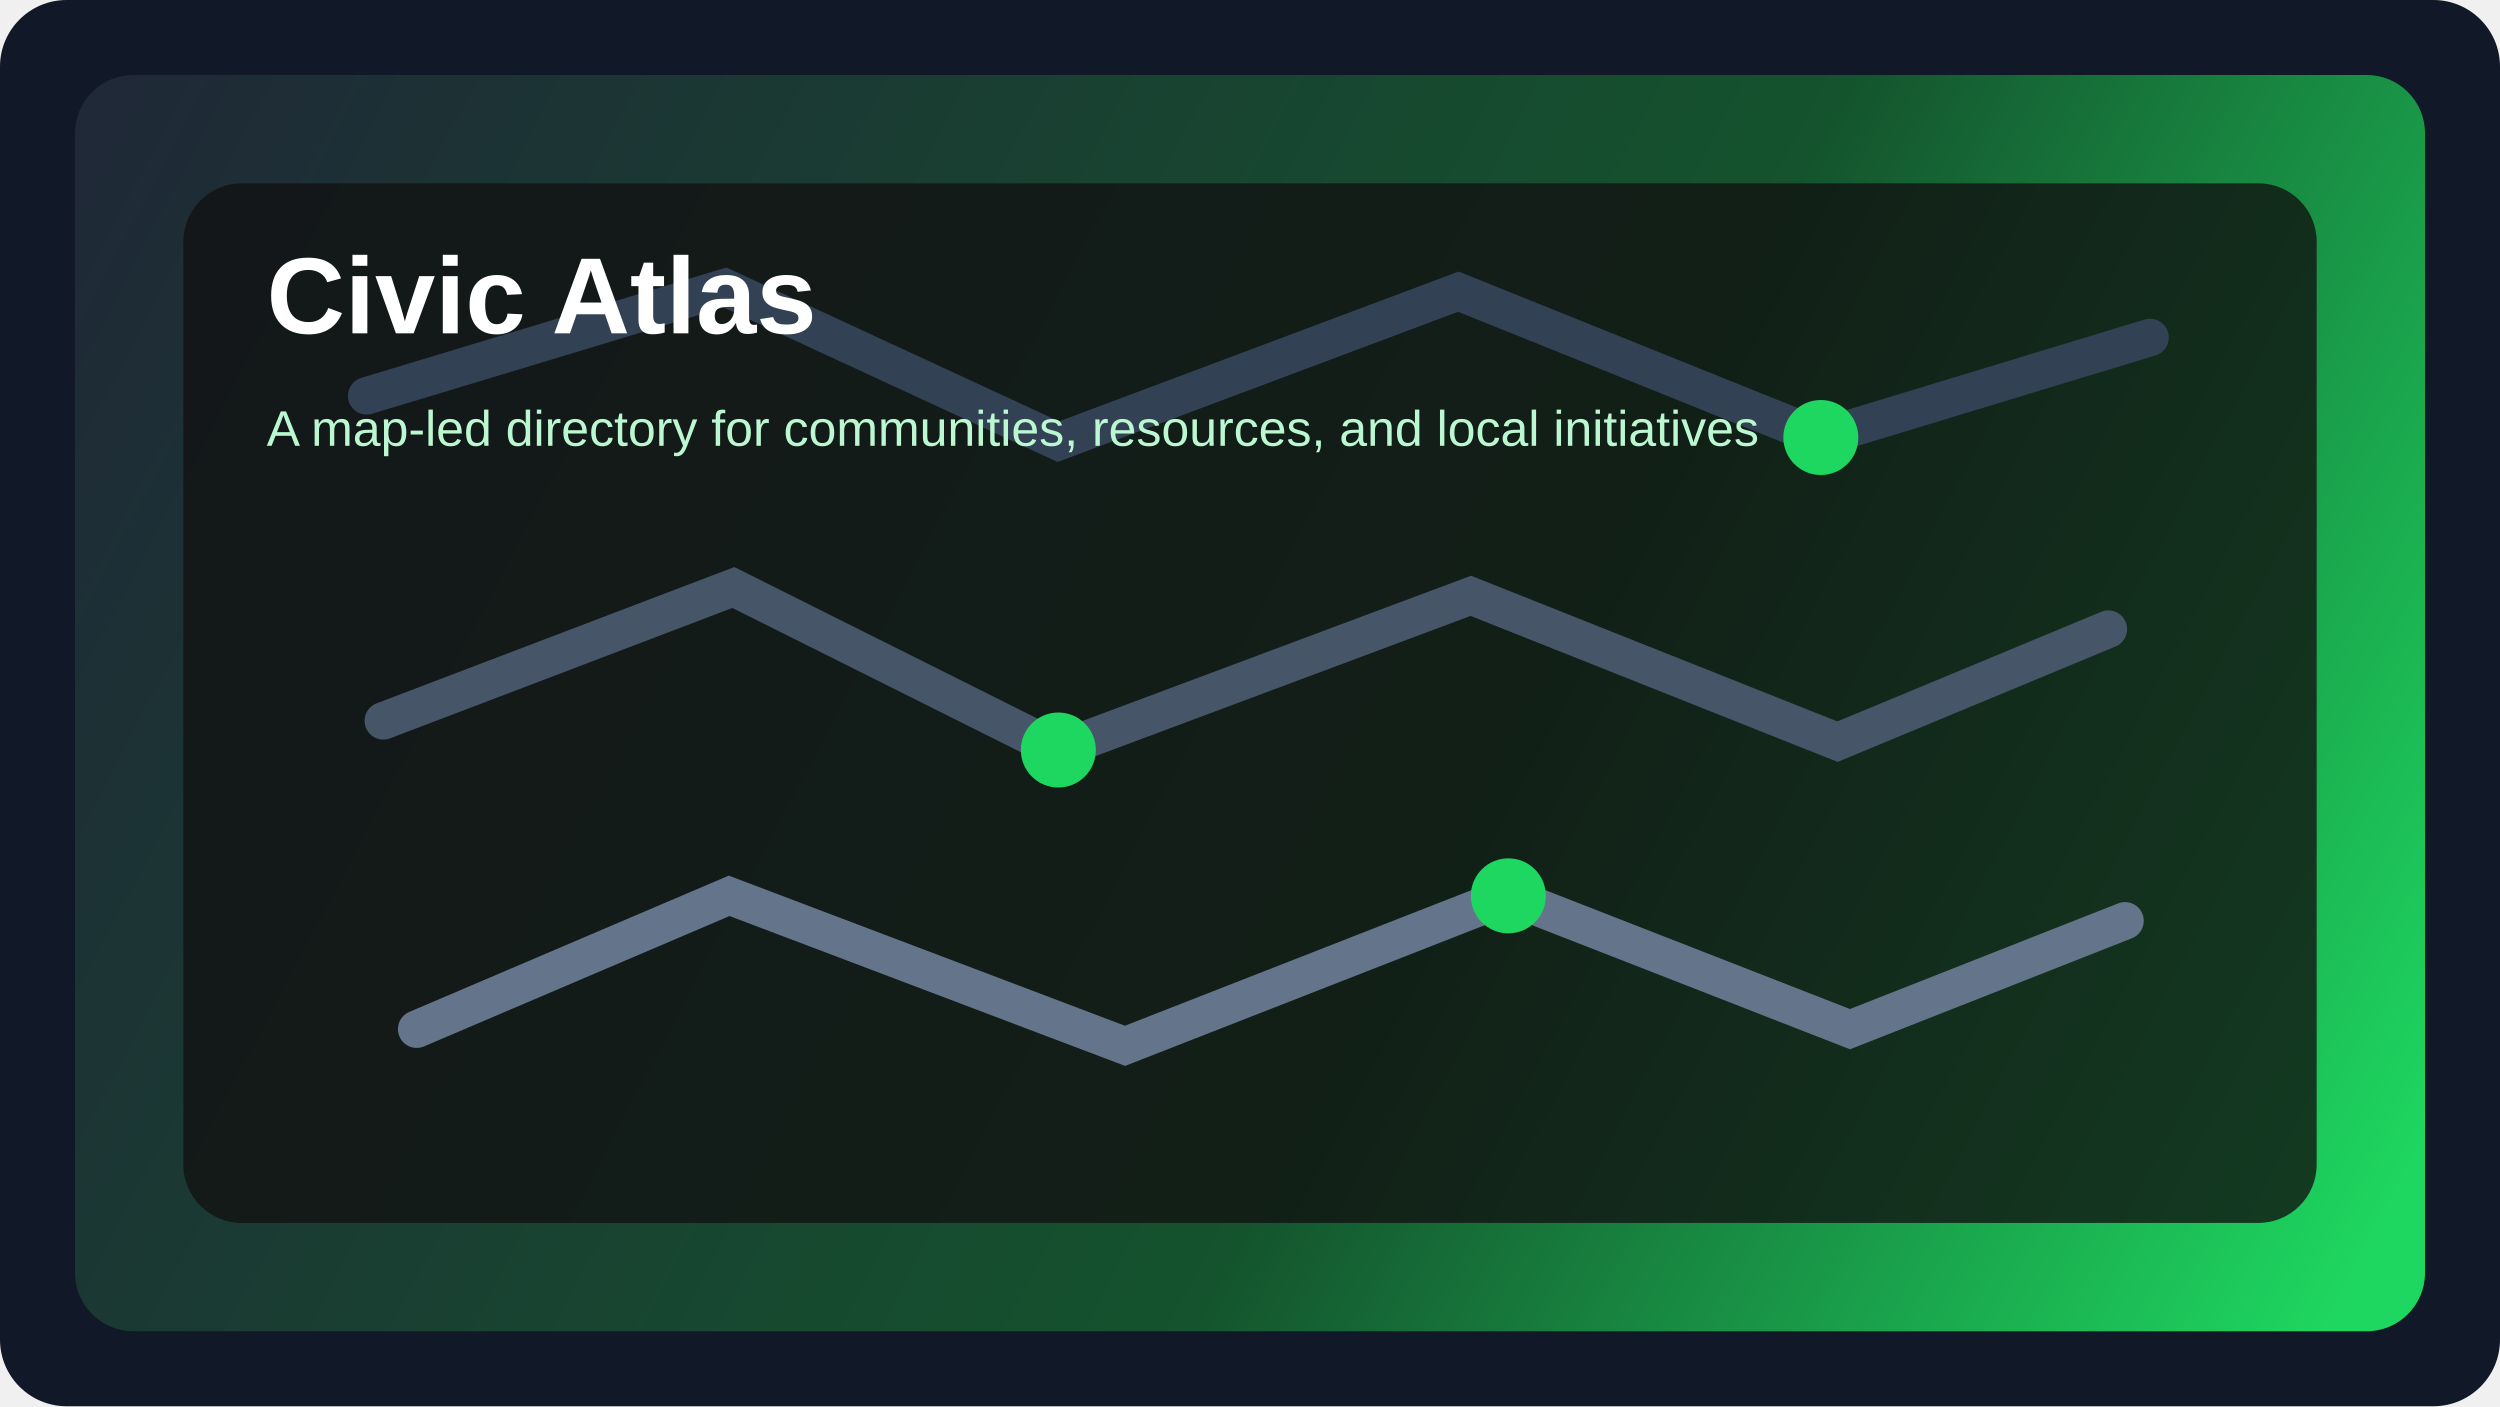
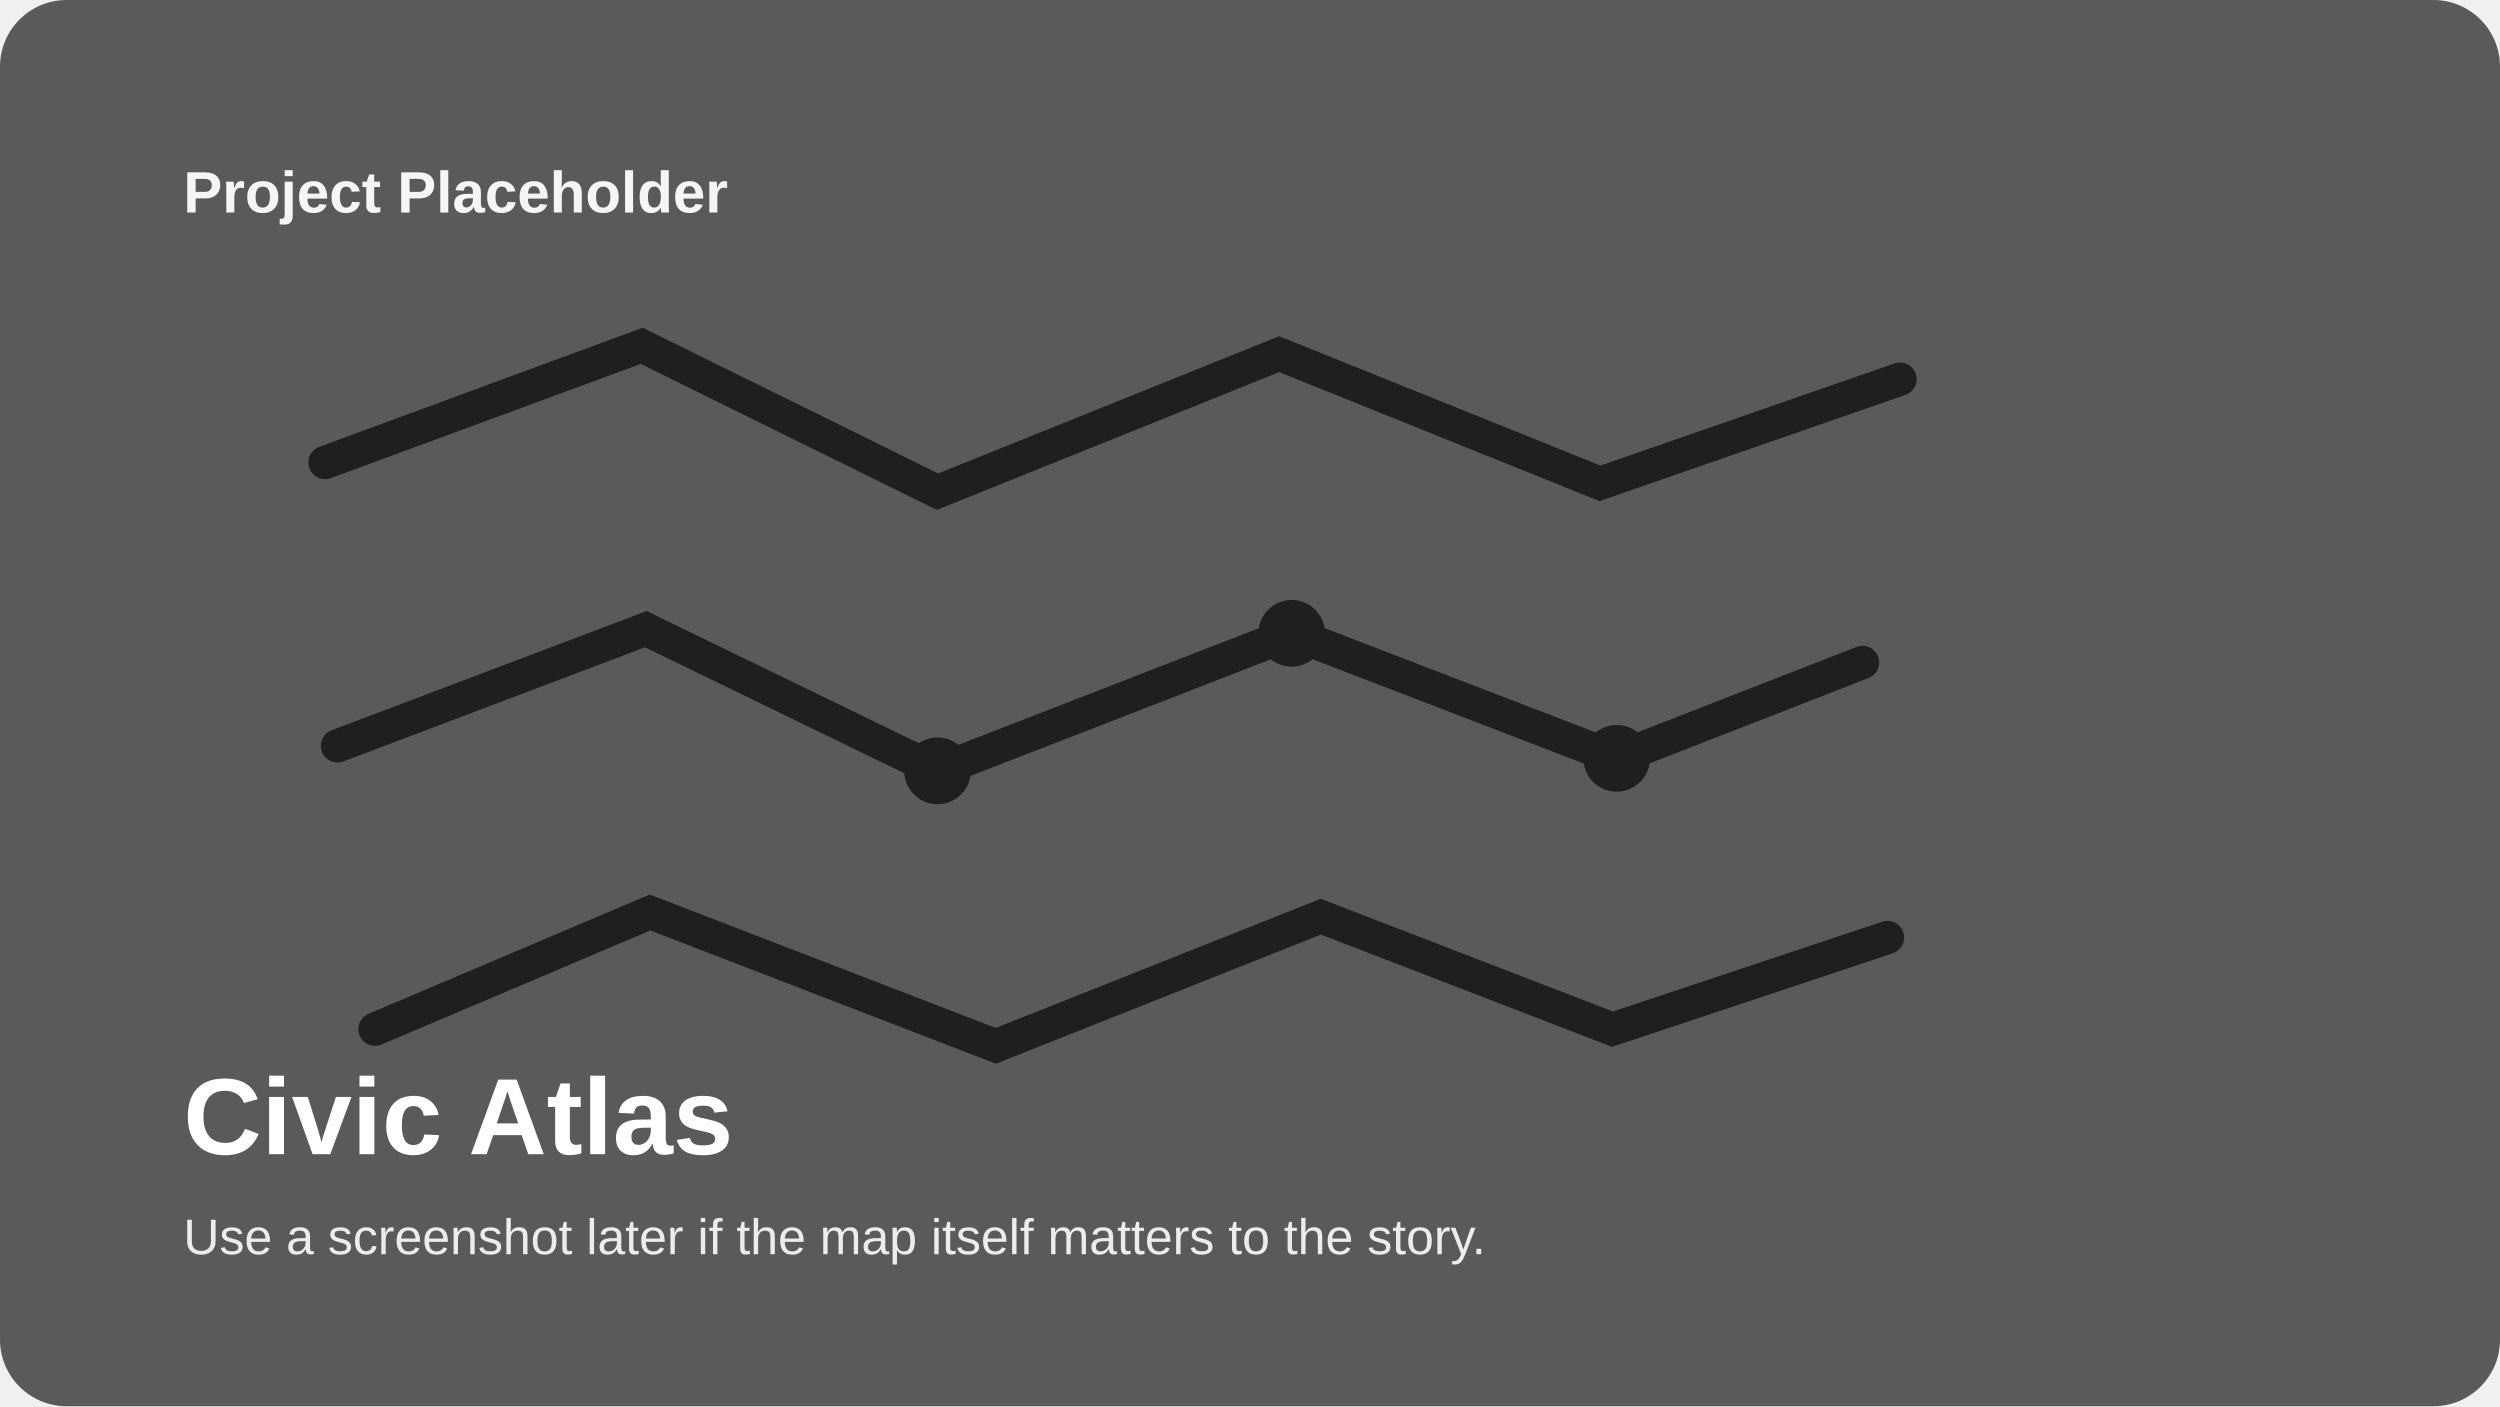
<svg xmlns="http://www.w3.org/2000/svg" width="1200" height="675" viewBox="0 0 1200 675" fill="none">
-   <rect width="1200" height="675" rx="32" fill="#111827" />
-   <rect x="36" y="36" width="1128" height="603" rx="28" fill="url(#paint0_linear)" />
-   <rect x="88" y="88" width="1024" height="499" rx="28" fill="#111111" fill-opacity="0.78" />
-   <path d="M176 190L348 138L508 212L700 140L874 210L1032 162" stroke="#334155" stroke-width="18" stroke-linecap="round" />
-   <path d="M184 346L352 282L508 360L706 286L882 356L1012 302" stroke="#475569" stroke-width="18" stroke-linecap="round" />
-   <path d="M200 494L350 430L540 502L724 430L888 494L1020 442" stroke="#64748B" stroke-width="18" stroke-linecap="round" />
-   <circle cx="508" cy="360" r="18" fill="#1ED760" />
-   <circle cx="724" cy="430" r="18" fill="#1ED760" />
-   <circle cx="874" cy="210" r="18" fill="#1ED760" />
-   <text x="128" y="160" fill="#FFFFFF" font-family="Arial, sans-serif" font-size="52" font-weight="700">Civic Atlas</text>
-   <text x="128" y="214" fill="#BBF7D0" font-family="Arial, sans-serif" font-size="24">A map-led directory for communities, resources, and local initiatives</text>
-   <defs>
-     <linearGradient id="paint0_linear" x1="54" y1="54" x2="1128" y2="621" gradientUnits="userSpaceOnUse">
-       <stop stop-color="#1F2937" />
-       <stop offset="0.6" stop-color="#14532D" />
-       <stop offset="1" stop-color="#1ED760" />
-     </linearGradient>
-   </defs>
+   <rect width="1200" height="675" rx="32" fill="#5A5A5A" />
+   <text x="88" y="102" fill="#F5F5F5" font-family="Arial, sans-serif" font-size="28" font-weight="700">Project Placeholder</text>
+   <path d="M156 222L308 166L450 236L614 170L768 232L912 182" stroke="#1F1F1F" stroke-width="16" stroke-linecap="round" />
+   <path d="M162 358L310 302L450 370L620 304L776 364L894 318" stroke="#1F1F1F" stroke-width="16" stroke-linecap="round" />
+   <path d="M180 494L312 438L478 502L634 440L774 494L906 450" stroke="#1F1F1F" stroke-width="16" stroke-linecap="round" />
+   <circle cx="450" cy="370" r="16" fill="#1F1F1F" />
+   <circle cx="620" cy="304" r="16" fill="#1F1F1F" />
+   <circle cx="776" cy="364" r="16" fill="#1F1F1F" />
+   <text x="88" y="554" fill="#FFFFFF" font-family="Arial, sans-serif" font-size="52" font-weight="700">Civic Atlas</text>
+   <text x="88" y="602" fill="#ECECEC" font-family="Arial, sans-serif" font-size="24">Use a screenshot later if the map itself matters to the story.</text>
</svg>
